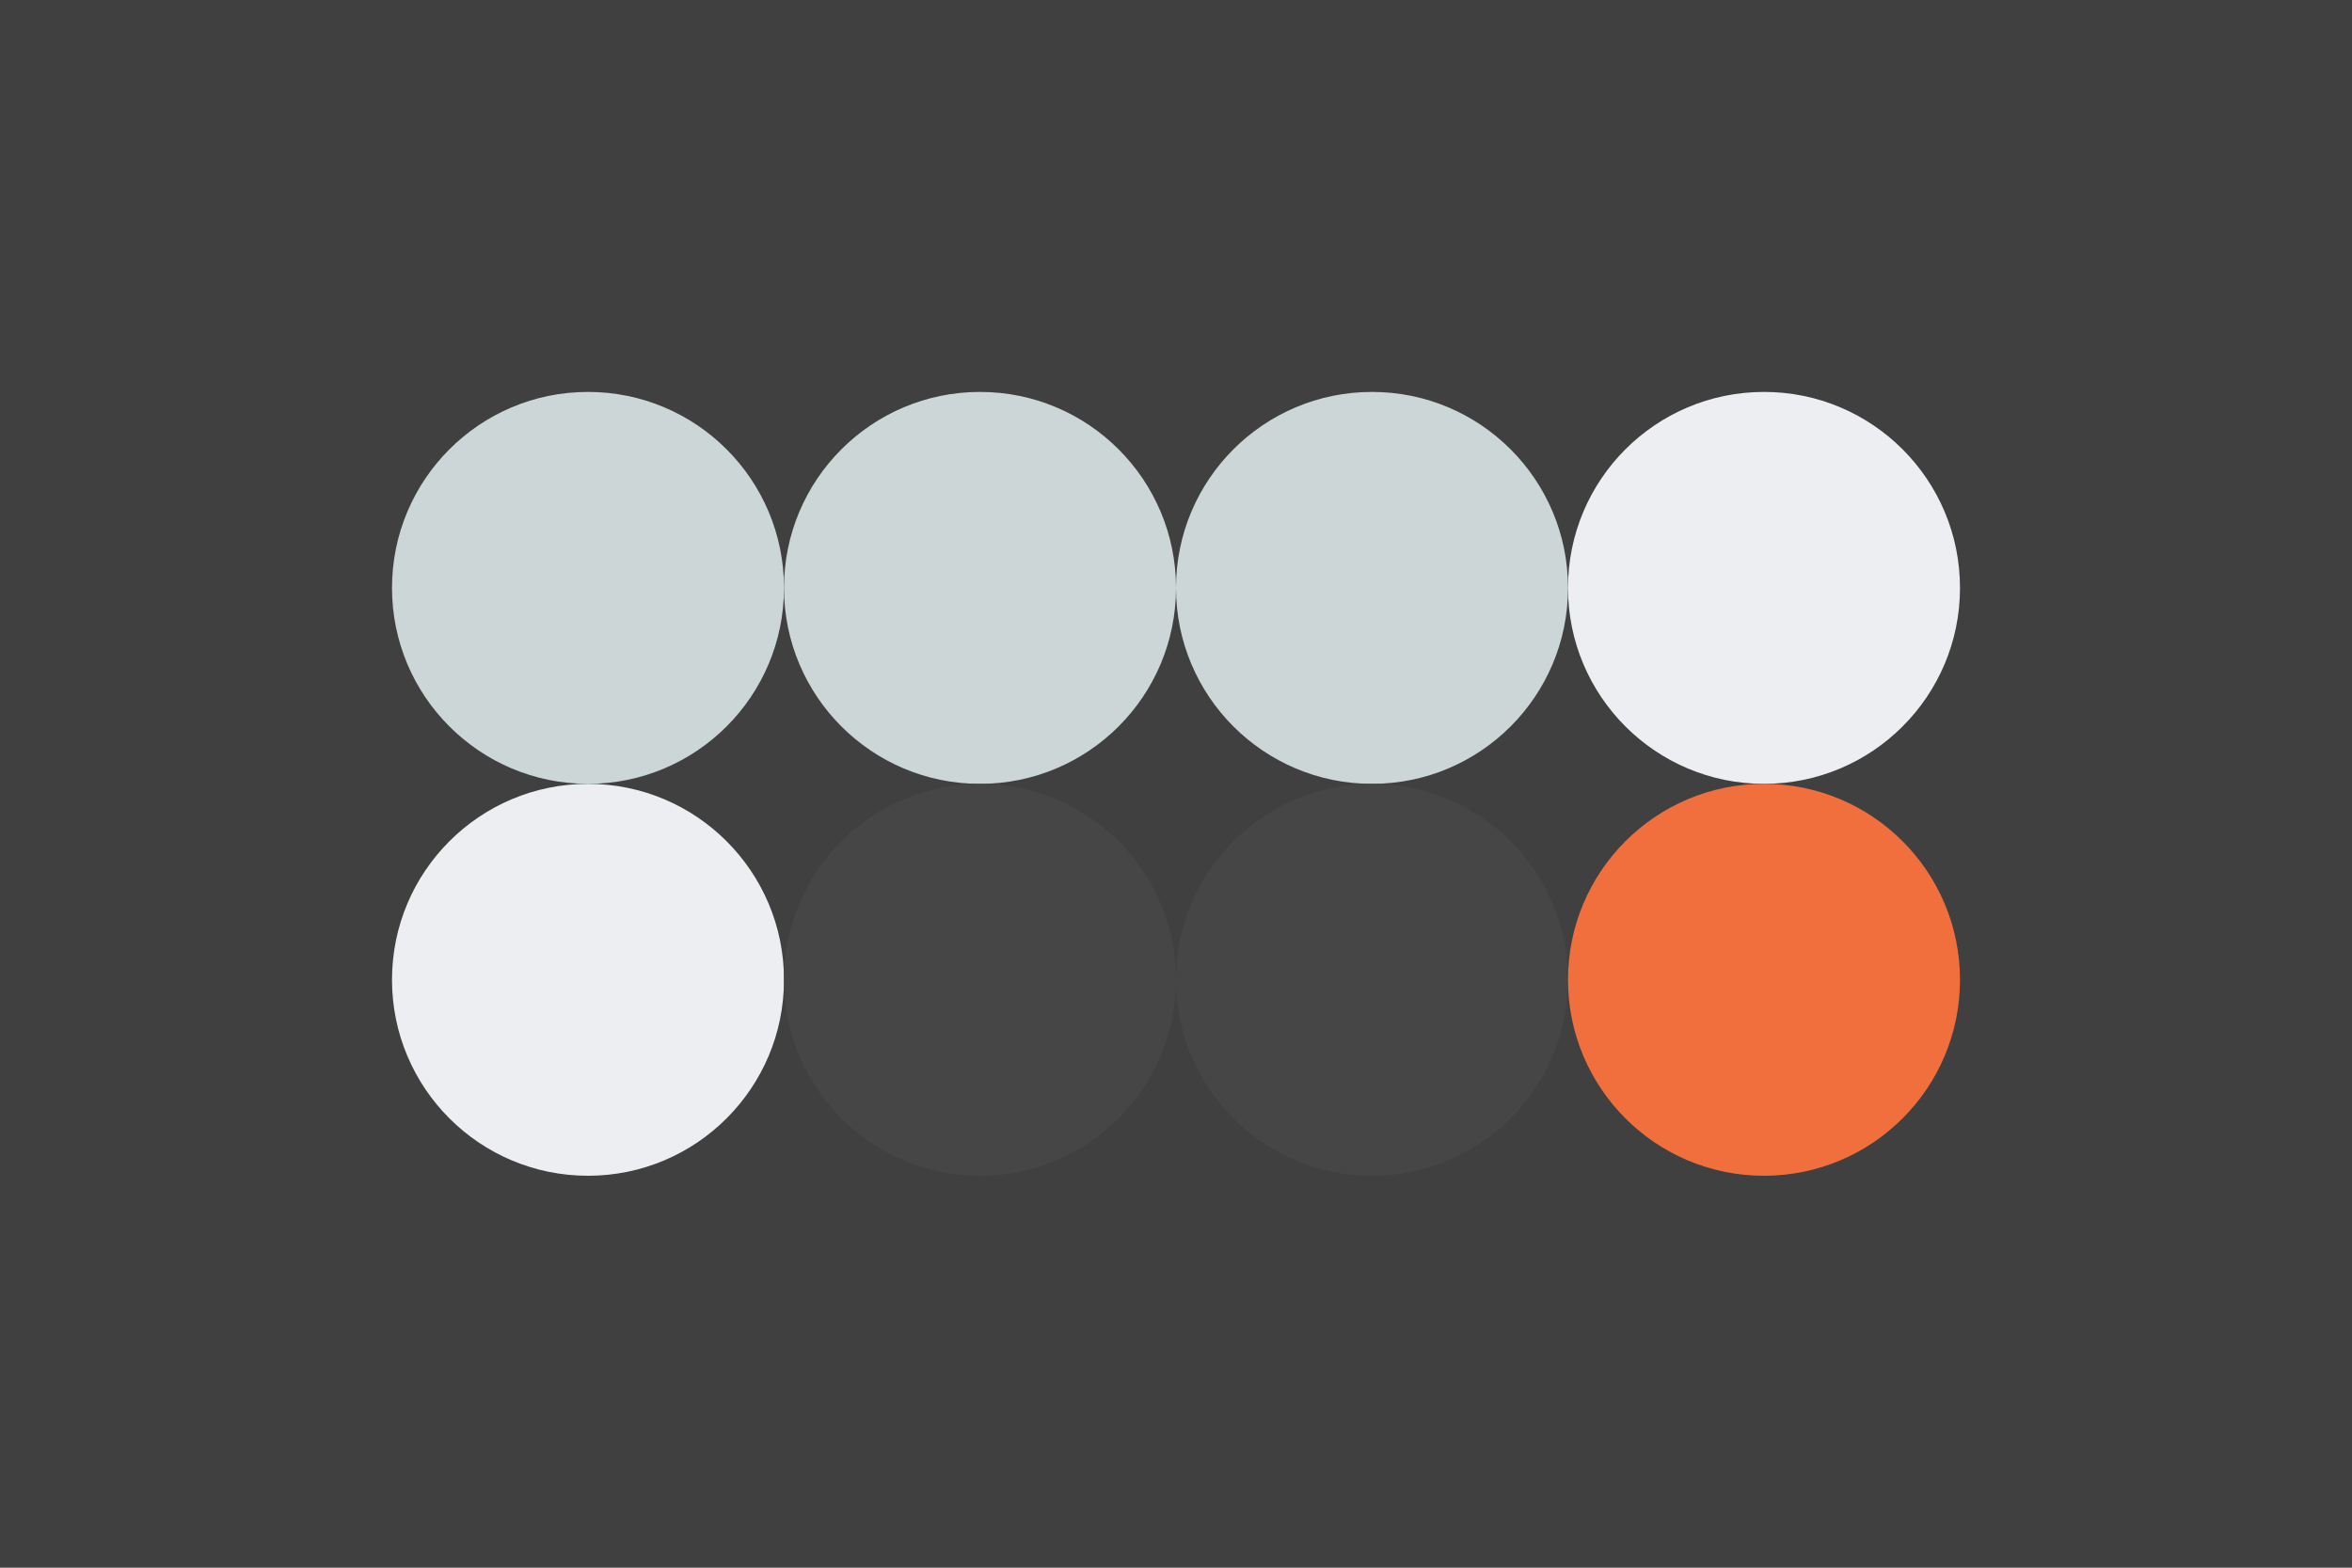
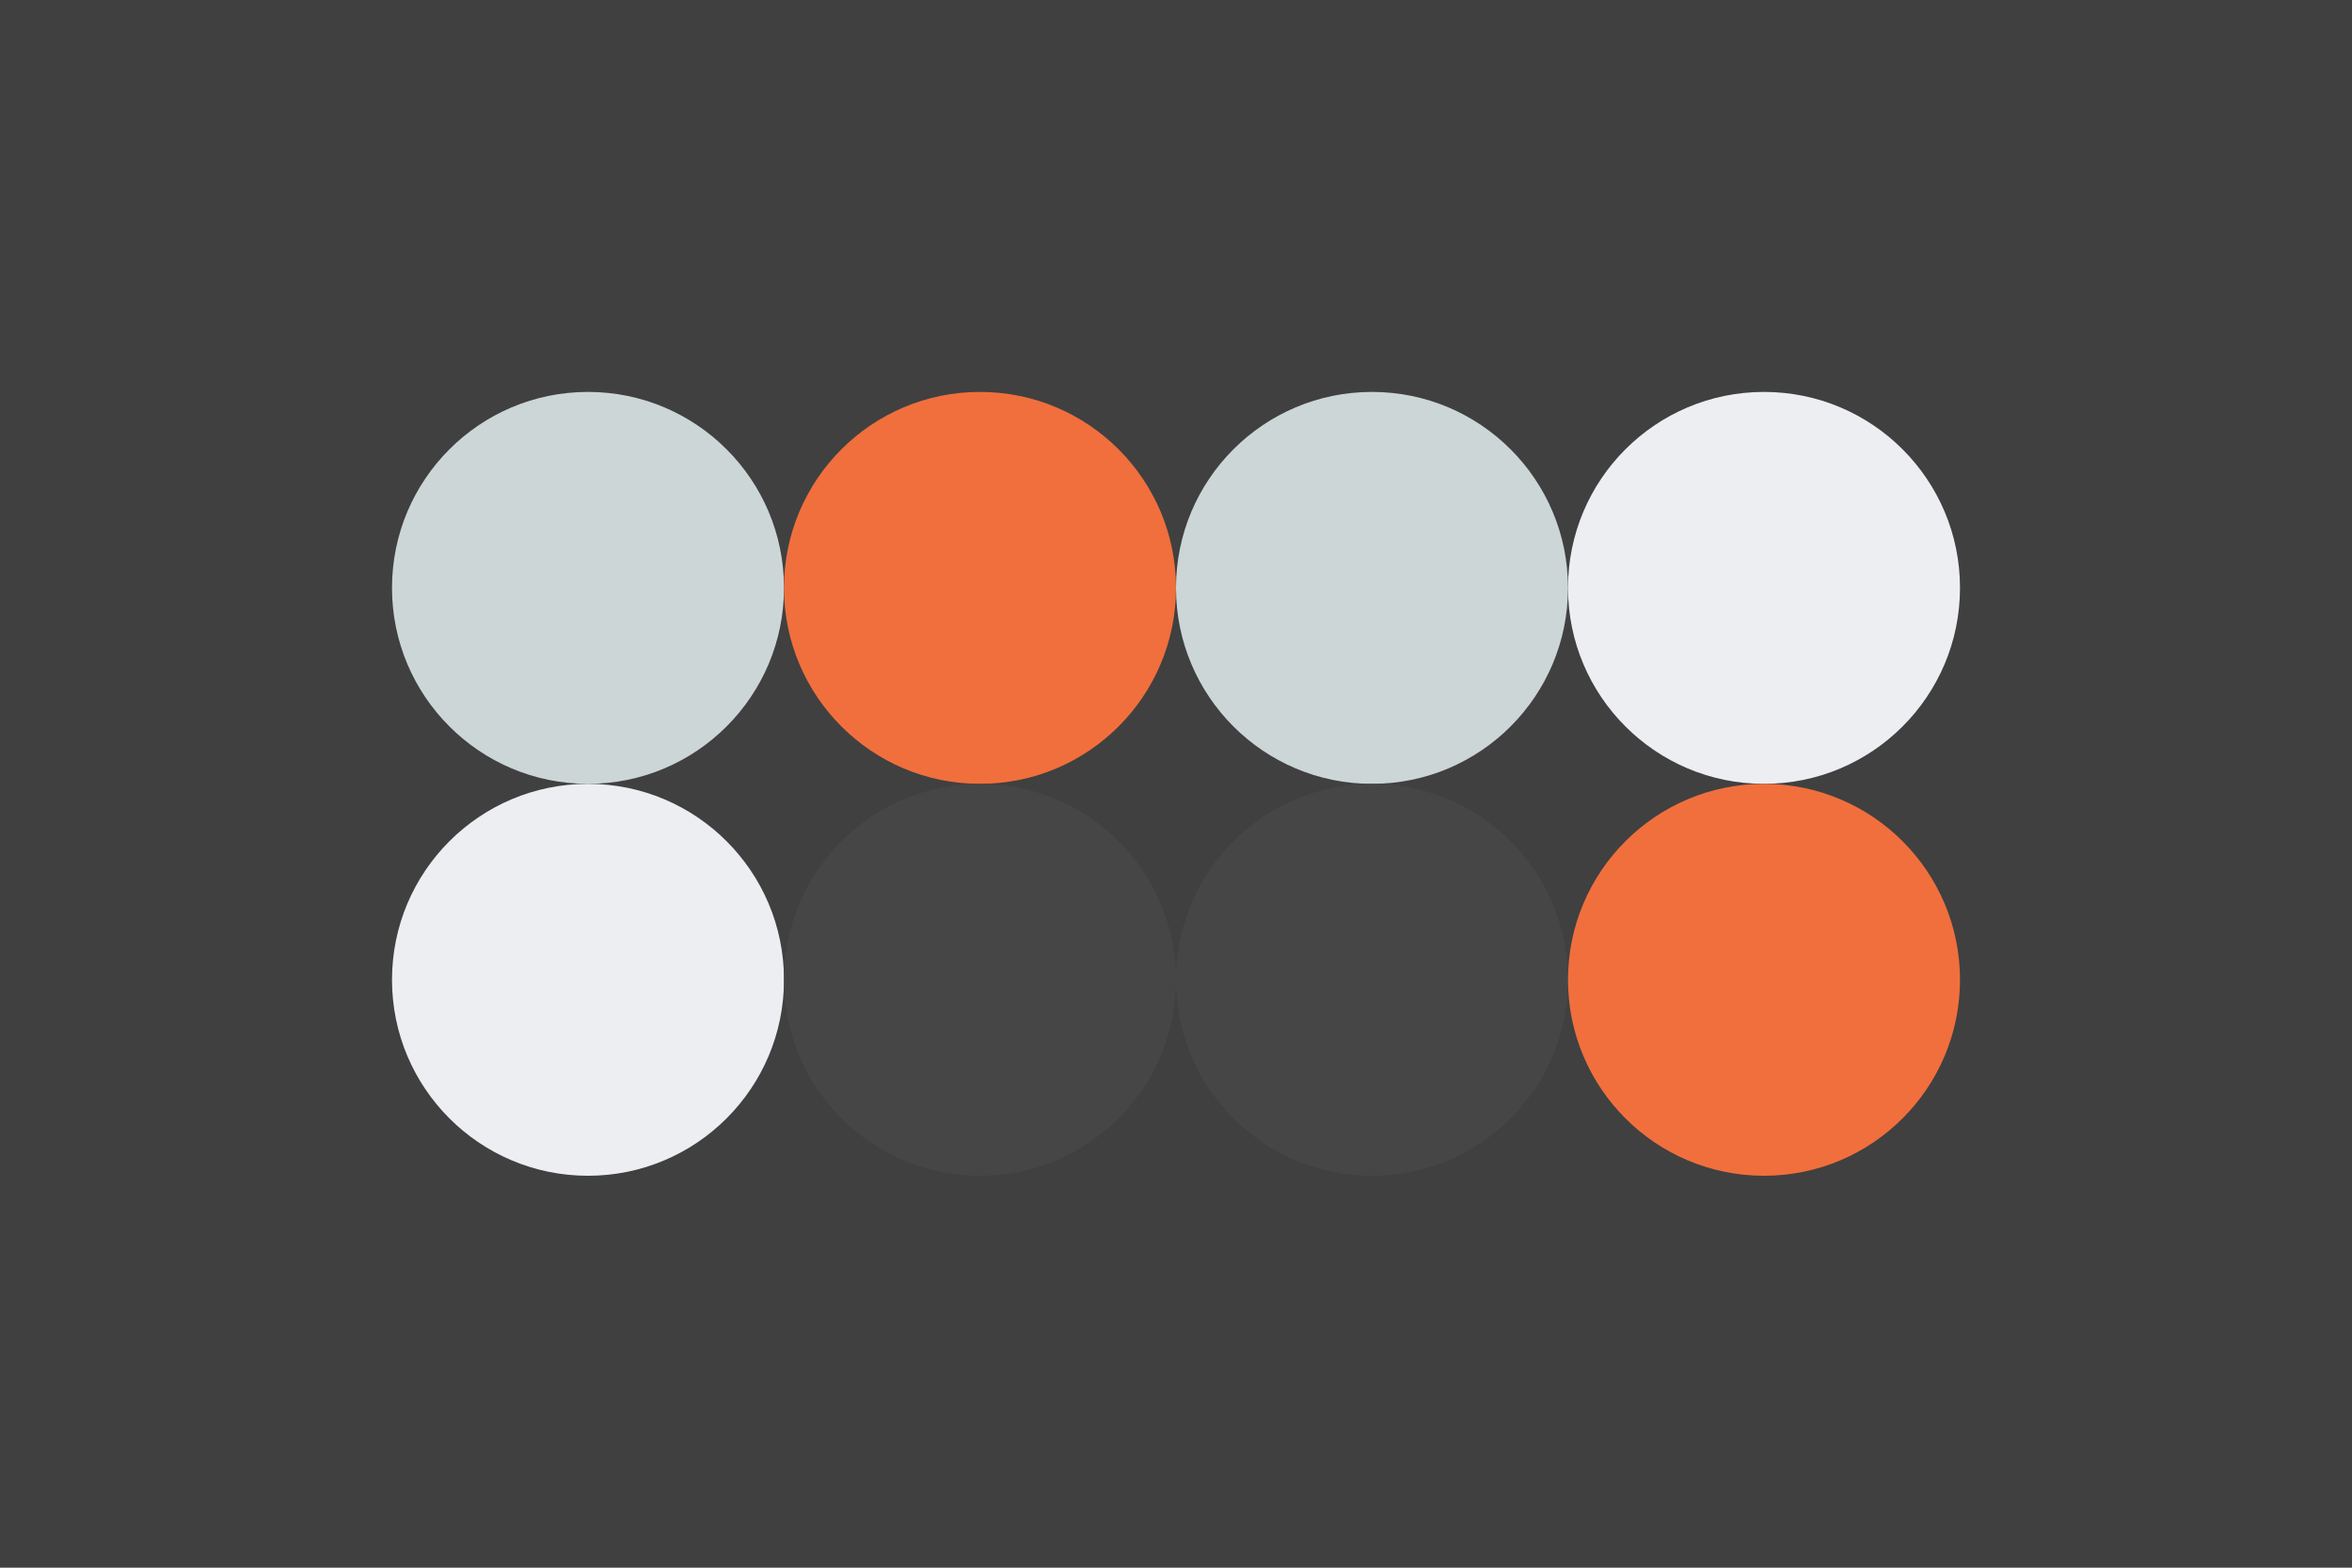
<svg xmlns="http://www.w3.org/2000/svg" width="96px" height="64px" baseProfile="full" version="1.1">
  <rect width="96" height="64" id="background" fill="#404040" />
  <circle cx="24" cy="24" r="8" id="f_high" fill="#ccd6d6" />
-   <circle cx="40" cy="24" r="8" id="f_med" fill="#ccd6d6" />
+   <circle cx="40" cy="24" r="8" id="f_med" fill="#f16f3d" />
  <circle cx="56" cy="24" r="8" id="f_low" fill="#ccd6d6" />
  <circle cx="72" cy="24" r="8" id="f_inv" fill="#edeef2" />
  <circle cx="24" cy="40" r="8" id="b_high" fill="#edeef2" />
  <circle cx="40" cy="40" r="8" id="b_med" fill="#464646" />
  <circle cx="56" cy="40" r="8" id="b_low" fill="#464646" />
  <circle cx="72" cy="40" r="8" id="b_inv" fill="#f16f3d" />
</svg>
